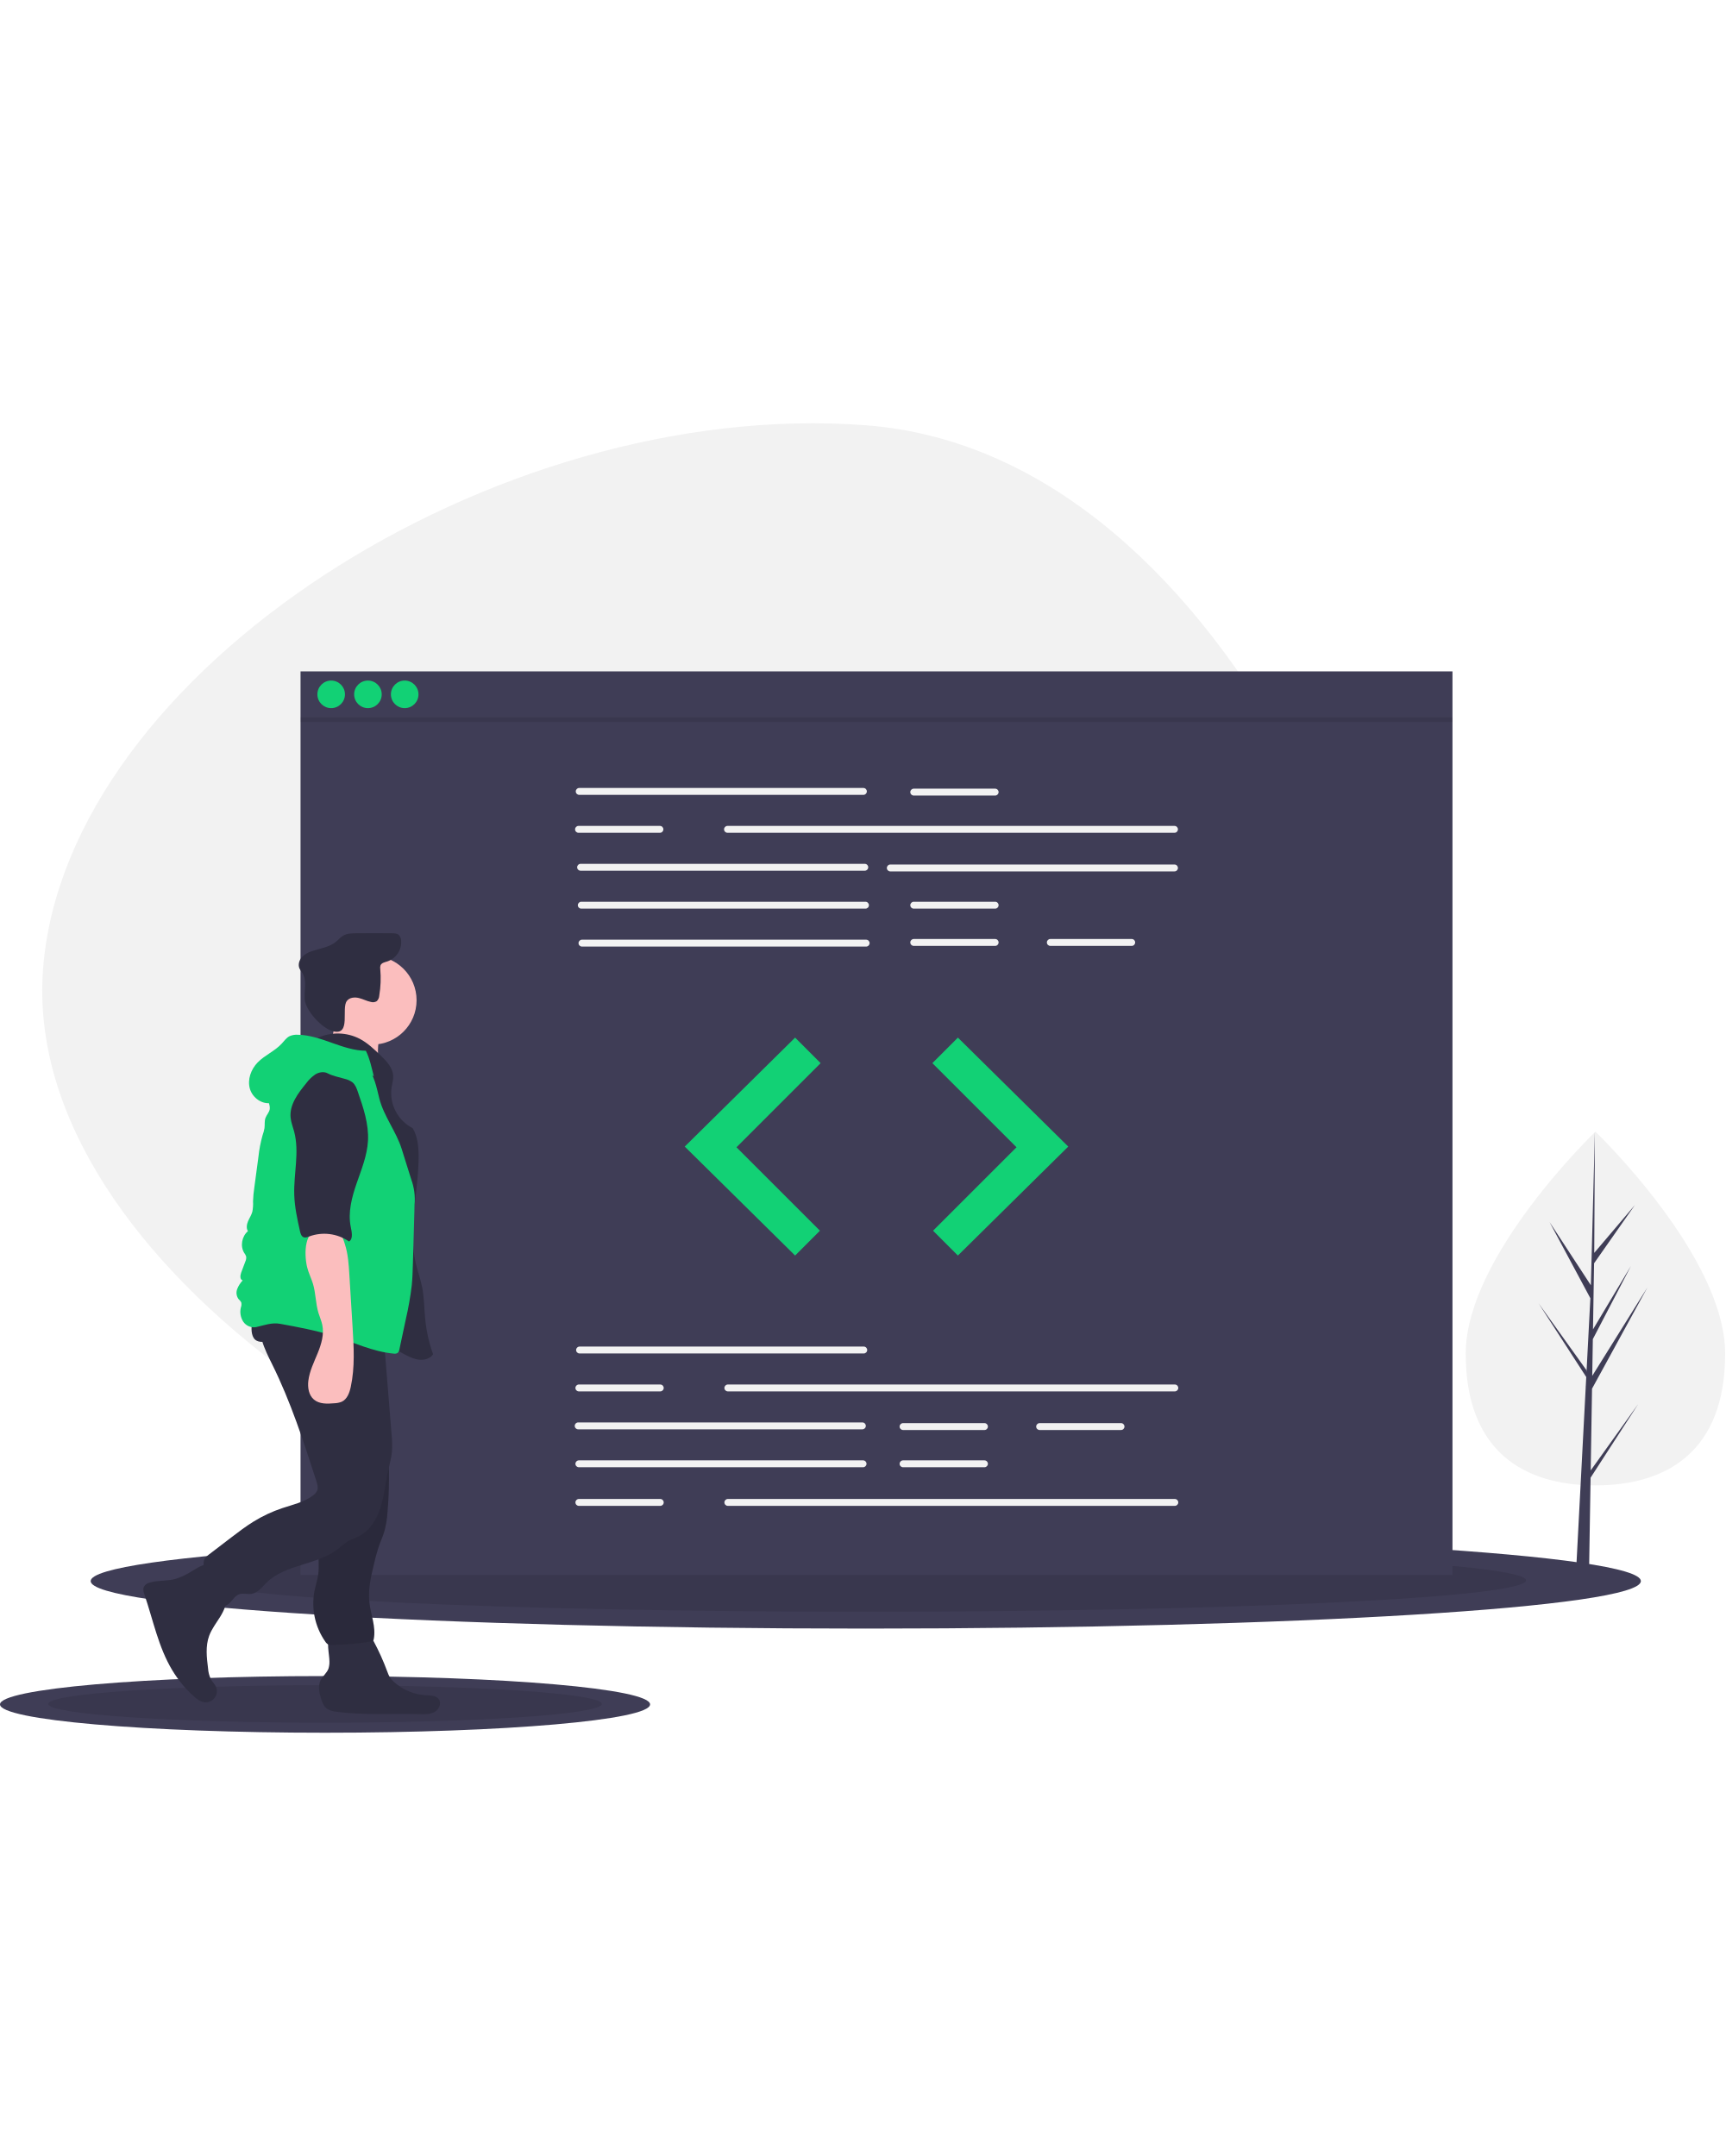
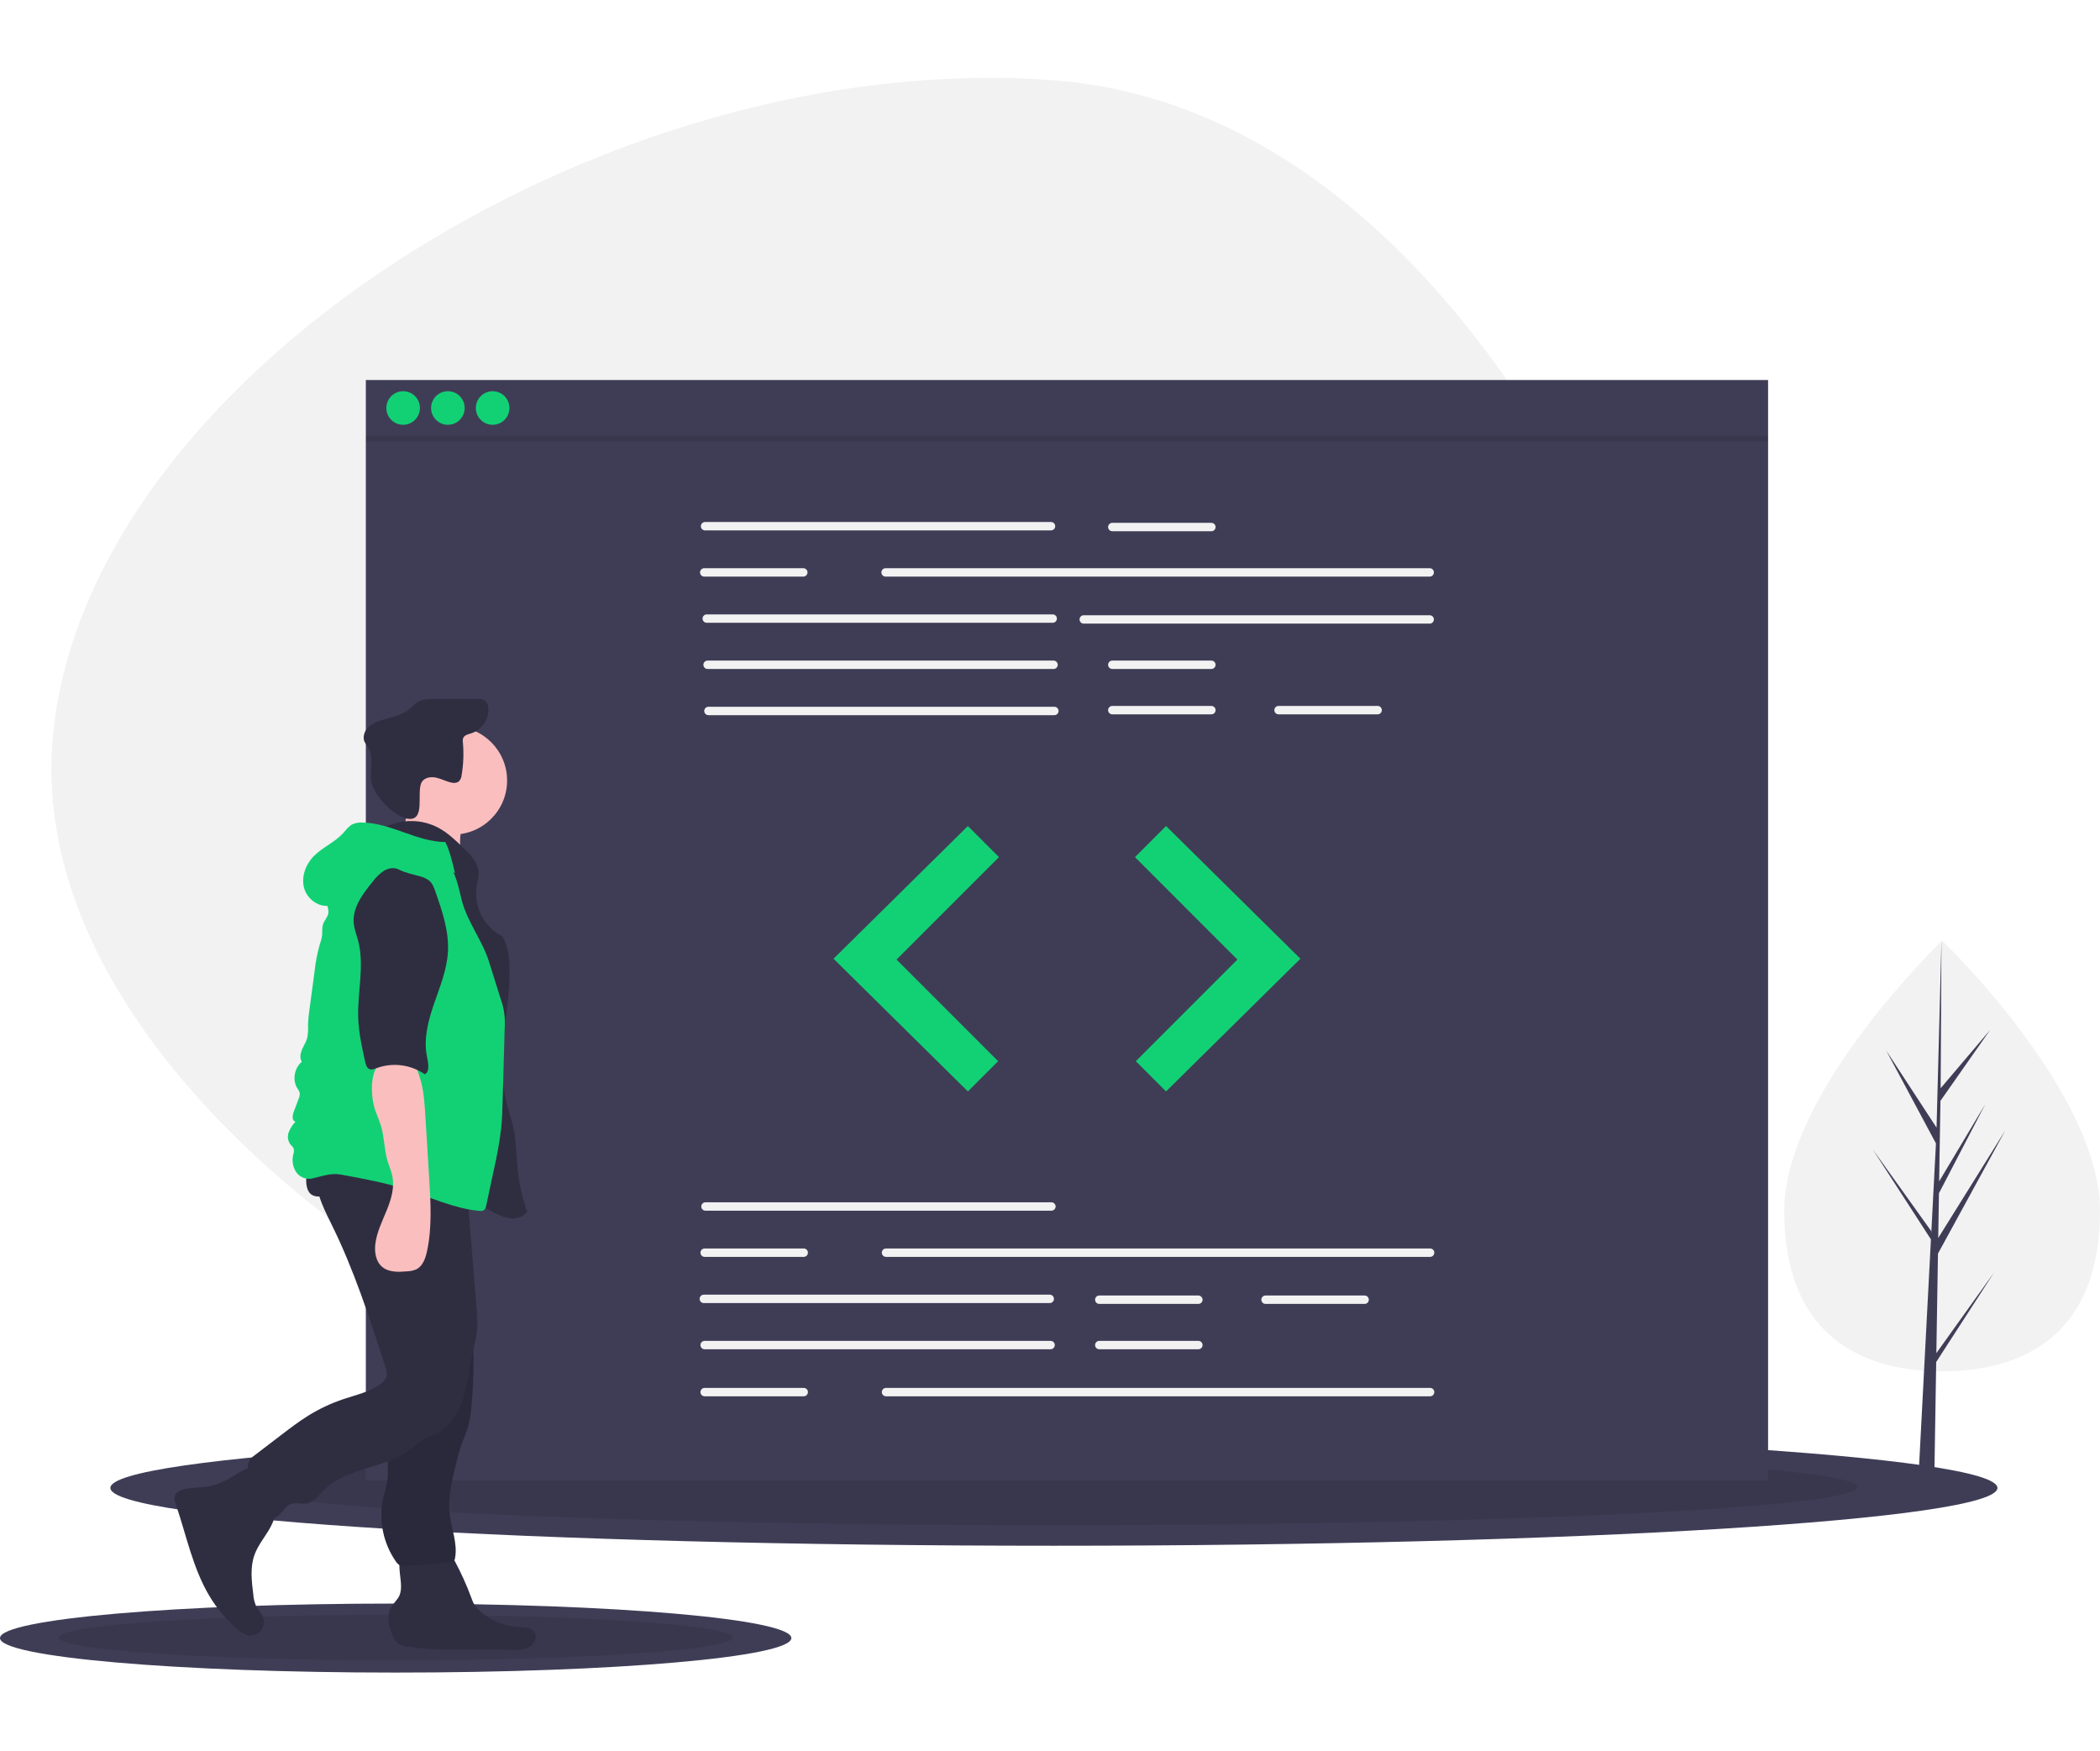
- <svg xmlns="http://www.w3.org/2000/svg" id="a594ac37-6d44-4297-8862-1cbd9c01c0b7" data-name="Layer 1" width="240" height="300" viewBox="0 0 1126.194 855">
+ <svg xmlns="http://www.w3.org/2000/svg" id="a594ac37-6d44-4297-8862-1cbd9c01c0b7" data-name="Layer 1" width="120" height="100" viewBox="0 0 1126.194 855">
  <path d="M581.768,778.438C339.369,759.991,50.297,572.172,65.014,378.781S359.7,5.358,602.099,23.805,984.031,403.667,969.314,597.058,824.166,796.885,581.768,778.438Z" transform="translate(-36.90323 -22.5)" fill="#f2f2f2" />
  <ellipse cx="565.194" cy="756" rx="506" ry="31" fill="#3f3d56" />
  <ellipse cx="565.194" cy="755.5" rx="431" ry="20.5" opacity="0.1" />
  <ellipse cx="212.194" cy="836.5" rx="212.194" ry="18.5" fill="#3f3d56" />
  <ellipse cx="212.194" cy="836.202" rx="180.742" ry="12.234" opacity="0.1" />
  <rect x="196.194" y="162" width="752" height="590" fill="#3f3d56" />
  <path d="M600.541,265.129H415.024a2.251,2.251,0,1,1,0-4.503H600.541a2.251,2.251,0,0,1,0,4.503Z" transform="translate(-36.90323 -22.5)" fill="#f2f2f2" />
  <path d="M803.62,289.895H511.835a2.251,2.251,0,0,1,0-4.503H803.62a2.251,2.251,0,1,1,0,4.503Z" transform="translate(-36.90323 -22.5)" fill="#f2f2f2" />
  <path d="M601.442,314.661H415.924a2.251,2.251,0,1,1,0-4.503H601.442a2.251,2.251,0,1,1,0,4.503Z" transform="translate(-36.90323 -22.5)" fill="#f2f2f2" />
  <path d="M803.62,315.111H618.102a2.251,2.251,0,0,1,0-4.503H803.62a2.251,2.251,0,1,1,0,4.503Z" transform="translate(-36.90323 -22.5)" fill="#f2f2f2" />
  <path d="M601.892,339.426H416.374a2.251,2.251,0,0,1,0-4.503H601.892a2.251,2.251,0,1,1,0,4.503Z" transform="translate(-36.90323 -22.5)" fill="#f2f2f2" />
  <path d="M602.342,364.192H416.825a2.251,2.251,0,0,1,0-4.503H602.342a2.251,2.251,0,1,1,0,4.503Z" transform="translate(-36.90323 -22.5)" fill="#f2f2f2" />
  <path d="M686.546,265.579H633.412a2.251,2.251,0,0,1,0-4.503h53.134a2.251,2.251,0,1,1,0,4.503Z" transform="translate(-36.90323 -22.5)" fill="#f2f2f2" />
  <path d="M686.546,339.426H633.412a2.251,2.251,0,0,1,0-4.503h53.134a2.251,2.251,0,1,1,0,4.503Z" transform="translate(-36.90323 -22.5)" fill="#f2f2f2" />
  <path d="M686.546,363.742H633.412a2.251,2.251,0,1,1,0-4.503h53.134a2.251,2.251,0,1,1,0,4.503Z" transform="translate(-36.90323 -22.5)" fill="#f2f2f2" />
  <path d="M775.702,363.742H722.569a2.251,2.251,0,0,1,0-4.503h53.134a2.251,2.251,0,1,1,0,4.503Z" transform="translate(-36.90323 -22.5)" fill="#f2f2f2" />
  <path d="M467.707,289.895H414.573a2.251,2.251,0,0,1,0-4.503h53.134a2.251,2.251,0,0,1,0,4.503Z" transform="translate(-36.90323 -22.5)" fill="#f2f2f2" />
  <path d="M600.766,629.861H415.249a2.251,2.251,0,0,1,0-4.503H600.766a2.251,2.251,0,0,1,0,4.503Z" transform="translate(-36.90323 -22.5)" fill="#f2f2f2" />
  <path d="M599.866,679.392H414.348a2.251,2.251,0,1,1,0-4.503H599.866a2.251,2.251,0,0,1,0,4.503Z" transform="translate(-36.90323 -22.5)" fill="#f2f2f2" />
  <path d="M600.316,704.158H414.798a2.251,2.251,0,1,1,0-4.503H600.316a2.251,2.251,0,1,1,0,4.503Z" transform="translate(-36.90323 -22.5)" fill="#f2f2f2" />
  <path d="M679.566,679.842H626.433a2.251,2.251,0,0,1,0-4.503h53.134a2.251,2.251,0,0,1,0,4.503Z" transform="translate(-36.90323 -22.5)" fill="#f2f2f2" />
  <path d="M679.566,704.158H626.433a2.251,2.251,0,0,1,0-4.503h53.134a2.251,2.251,0,1,1,0,4.503Z" transform="translate(-36.90323 -22.5)" fill="#f2f2f2" />
  <path d="M768.723,679.842H715.589a2.251,2.251,0,1,1,0-4.503h53.134a2.251,2.251,0,0,1,0,4.503Z" transform="translate(-36.90323 -22.5)" fill="#f2f2f2" />
  <path d="M803.845,654.626H512.06a2.251,2.251,0,0,1,0-4.503H803.845a2.251,2.251,0,0,1,0,4.503Z" transform="translate(-36.90323 -22.5)" fill="#f2f2f2" />
  <path d="M467.932,654.626H414.798a2.251,2.251,0,0,1,0-4.503H467.932a2.251,2.251,0,0,1,0,4.503Z" transform="translate(-36.90323 -22.5)" fill="#f2f2f2" />
  <path d="M803.845,729.374H512.06a2.251,2.251,0,1,1,0-4.503H803.845a2.251,2.251,0,0,1,0,4.503Z" transform="translate(-36.90323 -22.5)" fill="#f2f2f2" />
  <path d="M467.932,729.374H414.798a2.251,2.251,0,1,1,0-4.503H467.932a2.251,2.251,0,1,1,0,4.503Z" transform="translate(-36.90323 -22.5)" fill="#f2f2f2" />
  <polygon points="519.06 401.13 447.014 472.275 519.06 543.42 535.27 527.21 480.786 472.725 535.72 417.79 519.06 401.13" fill="#12d175" />
  <polygon points="625.327 401.13 697.373 472.275 625.327 543.42 609.117 527.21 663.602 472.725 608.667 417.79 625.327 401.13" fill="#12d175" />
  <circle cx="216.194" cy="177" r="9" fill="#12d175" />
  <circle cx="240.194" cy="177" r="9" fill="#12d175" />
  <circle cx="264.194" cy="177" r="9" fill="#12d175" />
  <rect x="196.194" y="192" width="752" height="3" opacity="0.1" />
  <path d="M1163.097,629.954c0,63.771-37.911,86.038-84.676,86.038s-84.676-22.266-84.676-86.038,84.676-144.898,84.676-144.898S1163.097,566.182,1163.097,629.954Z" transform="translate(-36.90323 -22.5)" fill="#f2f2f2" />
  <polygon points="1038.433 683.736 1039.3 630.365 1075.391 564.338 1039.436 621.993 1039.826 597.995 1064.699 550.226 1039.929 591.645 1039.929 591.645 1040.63 548.484 1067.265 510.453 1040.74 541.697 1041.178 462.556 1038.425 567.325 1038.651 563.003 1011.571 521.552 1038.217 571.3 1035.694 619.503 1035.619 618.223 1004.4 574.602 1035.524 622.743 1035.209 628.771 1035.152 628.862 1035.178 629.357 1028.776 751.653 1037.329 751.653 1038.355 688.485 1069.404 640.461 1038.433 683.736" fill="#3f3d56" />
  <path d="M159.525,773.591a43.126,43.126,0,0,1-8.178,3.503c-5.079,1.387-10.507.878-15.637,2.063-2.1.485-4.386,1.499-5.054,3.549-.49,1.503.043,3.127.553,4.623,5.669,16.62,9.085,34.266,18.125,49.321a74.641,74.641,0,0,0,13.993,16.988c2.055,1.852,4.384,3.664,7.135,3.955a7.248,7.248,0,0,0,7.371-10.182c-.811-1.801-2.317-3.196-3.289-4.916a18.757,18.757,0,0,1-1.819-6.991c-.893-7.108-1.754-14.538.709-21.265,1.652-4.512,4.682-8.359,7.206-12.447s4.622-8.772,4.06-13.544c-.383-3.257-1.972-6.237-3.65-9.054-1.681-2.823-5.005-10.408-8.383-11.35C169.16,766.864,162.583,772.024,159.525,773.591Z" transform="translate(-36.90323 -22.5)" fill="#2f2e41" />
  <path d="M251.96,831a14.019,14.019,0,0,1-.663,4.745c-1.058,2.793-3.681,4.706-5.036,7.367-1.885,3.701-1.031,8.174.218,12.135.783,2.483,1.81,5.067,3.912,6.603a12.893,12.893,0,0,0,5.954,1.907c18.036,2.496,36.358,1.064,54.559,1.587,3.317.095,6.829.211,9.725-1.41s4.686-5.697,2.717-8.368c-1.769-2.399-5.265-2.376-8.242-2.518a33.912,33.912,0,0,1-20.913-8.615,15.112,15.112,0,0,1-2.933-3.377,20.753,20.753,0,0,1-1.534-3.518,156.799,156.799,0,0,0-9.084-20.119c-.979-1.815-2.087-3.705-3.906-4.676a10.323,10.323,0,0,0-4.239-.926c-4.536-.294-16.283-1.838-19.791,1.69C249.461,816.768,252.032,826.86,251.96,831Z" transform="translate(-36.90323 -22.5)" fill="#2f2e41" />
  <circle cx="242.971" cy="376.72" r="28.975" fill="#fbbebe" />
  <path d="M253.709,423.146c-1.723,4.614-4.647,8.947-8.9,11.43l40.075,8.175a42.453,42.453,0,0,1-.562-17.869,10.3,10.3,0,0,0,.24-4.409c-.754-2.907-4.026-4.307-6.955-4.974-7.314-1.667-13.782-2.561-20.579-5.792C254.95,413.263,255.241,419.045,253.709,423.146Z" transform="translate(-36.90323 -22.5)" fill="#fbbebe" />
  <path d="M244.474,423.727a31.338,31.338,0,0,1,27.313.714c5.138,2.707,9.392,6.794,13.572,10.826,3.853,3.717,7.962,7.972,8.236,13.319.132,2.59-.676,5.123-1.084,7.684a25.766,25.766,0,0,0,13.78,26.469c3.184,5.303,3.841,11.729,3.889,17.914.185,23.436-7.209,47.161-1.93,69.995,1.239,5.361,3.162,10.554,4.232,15.951,1.387,6.991,1.318,14.18,2.044,21.27a95.266,95.266,0,0,0,5.113,22.495c-1.744,2.774-5.374,3.837-8.642,3.613s-6.325-1.643-9.242-3.136c-14.123-7.227-27.059-16.757-41.687-22.9-9.678-4.064-19.987-6.595-29.376-11.288s-18.12-12.142-20.99-22.238c-1.241-4.365-1.318-8.965-1.385-13.503-.285-19.114-.55-38.436,3.61-57.094,3.669-16.454,10.741-32.194,12.284-48.981.502-5.464.513-11.314,3.566-15.873C232.091,432.52,241.409,430.851,244.474,423.727Z" transform="translate(-36.90323 -22.5)" fill="#2f2e41" />
  <path d="M263.395,399.629c1.707-2.227,5-2.531,7.728-1.872s5.243,2.064,7.997,2.599a4.675,4.675,0,0,0,3.743-.526,5.444,5.444,0,0,0,1.615-3.57,68.163,68.163,0,0,0,.671-17.38,5.147,5.147,0,0,1,.159-2.437c.682-1.643,2.763-2.035,4.462-2.562a13.316,13.316,0,0,0,9.013-13.633,5.421,5.421,0,0,0-1.657-3.741c-1.175-.958-2.82-1.016-4.336-1.029q-11.683-.094-23.367.006c-2.883.025-5.91.096-8.409,1.533-1.848,1.063-3.222,2.773-4.88,4.112-4.326,3.491-10.178,4.201-15.441,5.991a15.308,15.308,0,0,0-6.768,4.036c-1.75,2-2.592,4.973-1.493,7.393a26.252,26.252,0,0,0,1.887,2.904c3.105,4.964,1.038,11.403,1.501,17.24.579,7.288,11.365,19.112,18.679,20.836C266.308,422.311,259.486,404.414,263.395,399.629Z" transform="translate(-36.90323 -22.5)" fill="#2f2e41" />
  <path d="M247.037,719.183c.745,5.322,1.701,10.662,1.445,16.029-.357,7.494-3.059,14.714-3.559,22.199-.373,5.591.49,11.242-.287,16.791-.497,3.553-1.656,6.978-2.373,10.494a43.395,43.395,0,0,0,6.973,33.265,5.448,5.448,0,0,0,2.023,1.961,5.714,5.714,0,0,0,2.508.332,179.947,179.947,0,0,0,25.17-2.287,2.414,2.414,0,0,0,1.616-.713,2.266,2.266,0,0,0,.351-.954c1.544-7.936-1.977-15.893-2.872-23.928-.956-8.58,1.103-17.177,3.146-25.565a113.548,113.548,0,0,1,3.467-12.228c.988-2.697,2.181-5.321,3.037-8.063a61.46,61.46,0,0,0,2.202-13.203q.892-10.575.945-21.199a88.958,88.958,0,0,0-1.665-20.01c-1.878-8.338-5.724-16.081-9.536-23.73a15.029,15.029,0,0,0-5.618,2.67,125.38,125.38,0,0,1-15.35,8.481c-3.567,1.657-10.522,2.833-12.786,6.286-2.232,3.405-.792,10.351-.621,14.106Q245.694,709.584,247.037,719.183Z" transform="translate(-36.90323 -22.5)" fill="#2f2e41" />
  <path d="M247.037,719.183c.745,5.322,1.701,10.662,1.445,16.029-.357,7.494-3.059,14.714-3.559,22.199-.373,5.591.49,11.242-.287,16.791-.497,3.553-1.656,6.978-2.373,10.494a43.395,43.395,0,0,0,6.973,33.265,5.448,5.448,0,0,0,2.023,1.961,5.714,5.714,0,0,0,2.508.332,179.947,179.947,0,0,0,25.17-2.287,2.414,2.414,0,0,0,1.616-.713,2.266,2.266,0,0,0,.351-.954c1.544-7.936-1.977-15.893-2.872-23.928-.956-8.58,1.103-17.177,3.146-25.565a113.548,113.548,0,0,1,3.467-12.228c.988-2.697,2.181-5.321,3.037-8.063a61.46,61.46,0,0,0,2.202-13.203q.892-10.575.945-21.199a88.958,88.958,0,0,0-1.665-20.01c-1.878-8.338-5.724-16.081-9.536-23.73a15.029,15.029,0,0,0-5.618,2.67,125.38,125.38,0,0,1-15.35,8.481c-3.567,1.657-10.522,2.833-12.786,6.286-2.232,3.405-.792,10.351-.621,14.106Q245.694,709.584,247.037,719.183Z" transform="translate(-36.90323 -22.5)" opacity="0.1" />
  <path d="M207.864,605.518c-3.848,10.359,1.808,21.554,6.722,31.452,12.106,24.386,20.513,50.407,28.874,76.317.626,1.941,1.252,4.058.554,5.974a7.825,7.825,0,0,1-2.822,3.347c-5.765,4.379-13.107,5.939-19.975,8.23a90.184,90.184,0,0,0-18.943,8.88c-4.977,3.084-9.639,6.644-14.292,10.197l-14.812,11.312a9.903,9.903,0,0,0-2.476,2.397c-1.429,2.241-.843,5.167-.132,7.728a131.432,131.432,0,0,0,7.252,19.792,6.911,6.911,0,0,0,2.63,3.447c2.312,1.242,5.14-.405,6.905-2.347s3.292-4.359,5.781-5.193c2.486-.833,5.222.176,7.818-.189,4.199-.589,6.986-4.457,10.013-7.426,12.365-12.131,33.01-11.251,46.612-21.977a59.228,59.228,0,0,1,6.231-4.868c2.3-1.359,4.907-2.105,7.293-3.307,7.257-3.654,11.819-11.209,14.262-18.957s3.141-15.928,4.897-23.861c.908-4.101,2.103-8.158,2.507-12.338a66.094,66.094,0,0,0-.253-11.666L287.604,621.748c-.4-4.943-.8-9.892-1.576-14.791-14.577.521-29.143,1.108-43.728,1.28C230.695,608.374,218.876,609.186,207.864,605.518Z" transform="translate(-36.90323 -22.5)" fill="#2f2e41" />
  <path d="M202.506,619.721c1.977,3.18,6.79,3.114,10.104,1.371s5.889-4.673,9.211-6.401c4.464-2.323,9.746-2.235,14.776-2.093,7.964.225,16.025.464,23.687,2.647,7.925,2.257,15.64,6.603,23.834,5.736,1.426-.151,2.985-.56,3.761-1.766a5.544,5.544,0,0,0,.62-2.836l.268-7.159a6.464,6.464,0,0,0-.57-3.625,6.082,6.082,0,0,0-2.716-2.079c-11.663-5.646-24.965-6.697-37.915-7.141q-9.875-.338-19.757-.278c-5.591.034-12.303-.775-17.739.719C202.774,598.82,198.805,613.769,202.506,619.721Z" transform="translate(-36.90323 -22.5)" fill="#2f2e41" />
  <path d="M275.742,432.226c-15.282-.135-29.131-10.223-44.412-10.468a11.514,11.514,0,0,0-5.393.93c-2.129,1.073-3.529,3.147-5.147,4.898-4.518,4.893-11.061,7.505-15.703,12.281-4.352,4.478-6.773,11.15-5.055,17.153s8.204,10.608,14.279,9.165A36.801,36.801,0,0,1,228.65,446.706a72.887,72.887,0,0,1,11.205-5.882c6.868-3.112,14.548-6.283,21.718-3.95a30.638,30.638,0,0,1,7.409,4.04l11.954,8.03C279.543,443.45,278.29,437.288,275.742,432.226Z" transform="translate(-36.90323 -22.5)" fill="#12d175" />
  <path d="M212.552,460.874c-2.029,2.532.894,6.2.447,9.413-.297,2.135-2.054,3.765-2.786,5.793-.758,2.1-.356,4.427-.643,6.641a28.489,28.489,0,0,1-1.275,4.73,84.975,84.975,0,0,0-2.686,14.026l-2.675,19.976a75.681,75.681,0,0,0-.846,9.078,27.107,27.107,0,0,1-.452,6.787c-.592,2.183-1.904,4.093-2.786,6.175s-1.291,4.602-.099,6.524c-3.991,3.325-5.178,9.854-2.387,14.235a7.899,7.899,0,0,1,1.23,2.265,5.82,5.82,0,0,1-.542,3.34l-2.705,7.207c-.692,1.845-.911,4.653,1.014,5.074a17.006,17.006,0,0,0-3.651,5.767,6.866,6.866,0,0,0,.972,6.506,8.289,8.289,0,0,1,1.694,2.056,5.473,5.473,0,0,1-.196,3.243,11.906,11.906,0,0,0,1.473,9.333,8.371,8.371,0,0,0,8.418,3.609c5.41-1.22,10.272-3.147,15.728-2.146,11.746,2.155,23.53,4.32,34.906,7.952,12.984,4.145,25.556,10.224,39.126,11.5a3.798,3.798,0,0,0,2.617-.407,3.931,3.931,0,0,0,1.21-2.488q2.097-9.832,4.194-19.665a202.363,202.363,0,0,0,3.855-22.028c.477-4.781.614-9.589.749-14.392l1.081-38.231a38.197,38.197,0,0,0-2.2-16.62l-6.217-19.848c-3.548-11.327-11.688-21.371-14.586-32.882-1.834-7.285-3.189-15.103-8.108-20.781-7.012-8.095-19.145-9.354-29.764-7.962-4.797.629-9.636,1.714-13.785,4.202-4.798,2.877-8.333,7.409-11.753,11.836C218.305,454.343,215.436,457.276,212.552,460.874Z" transform="translate(-36.90323 -22.5)" fill="#12d175" />
  <path d="M237.347,573.323c.875,3.773,2.712,7.251,3.837,10.957,1.884,6.209,1.724,12.896,3.605,19.106.789,2.606,1.933,5.109,2.5,7.773,1.321,6.211-.608,12.636-3.003,18.516s-5.313,11.678-6.091,17.98c-.548,4.438.239,9.45,3.66,12.331,3.552,2.99,8.713,2.788,13.339,2.39a14.016,14.016,0,0,0,4.841-1.008c3.538-1.674,5.028-5.86,5.855-9.685,2.771-12.819,1.98-26.106,1.174-39.197l-2.106-34.234c-.405-6.591-.84-13.318-2.871-19.646-.739-2.302-2.026-6.954-4.129-8.424-2.083-1.456-8.03-1.521-10.609-1.642C235.251,547.97,235.387,564.856,237.347,573.323Z" transform="translate(-36.90323 -22.5)" fill="#fbbebe" />
  <path d="M250.751,446.923c-2.471-1.294-5.584-.736-7.972.704a24.568,24.568,0,0,0-5.972,5.798c-5.339,6.517-10.991,13.995-10.199,22.382.297,3.145,1.501,6.121,2.317,9.172,3.579,13.38-.379,27.53.075,41.373.262,7.999,2.003,15.866,3.736,23.679.354,1.595.92,3.44,2.463,3.977,1.159.403,2.41-.115,3.557-.551A28.371,28.371,0,0,1,264.721,556.731c2.865-1.529,1.791-6.363,1.149-9.546-1.908-9.458.682-19.214,3.828-28.335s6.911-18.23,7.432-27.865c.591-10.916-3.029-21.571-6.6-31.903-.779-2.255-1.631-4.62-3.439-6.178a13.665,13.665,0,0,0-5.203-2.377C258.096,449.406,254.255,448.758,250.751,446.923Z" transform="translate(-36.90323 -22.5)" fill="#2f2e41" />
</svg>
